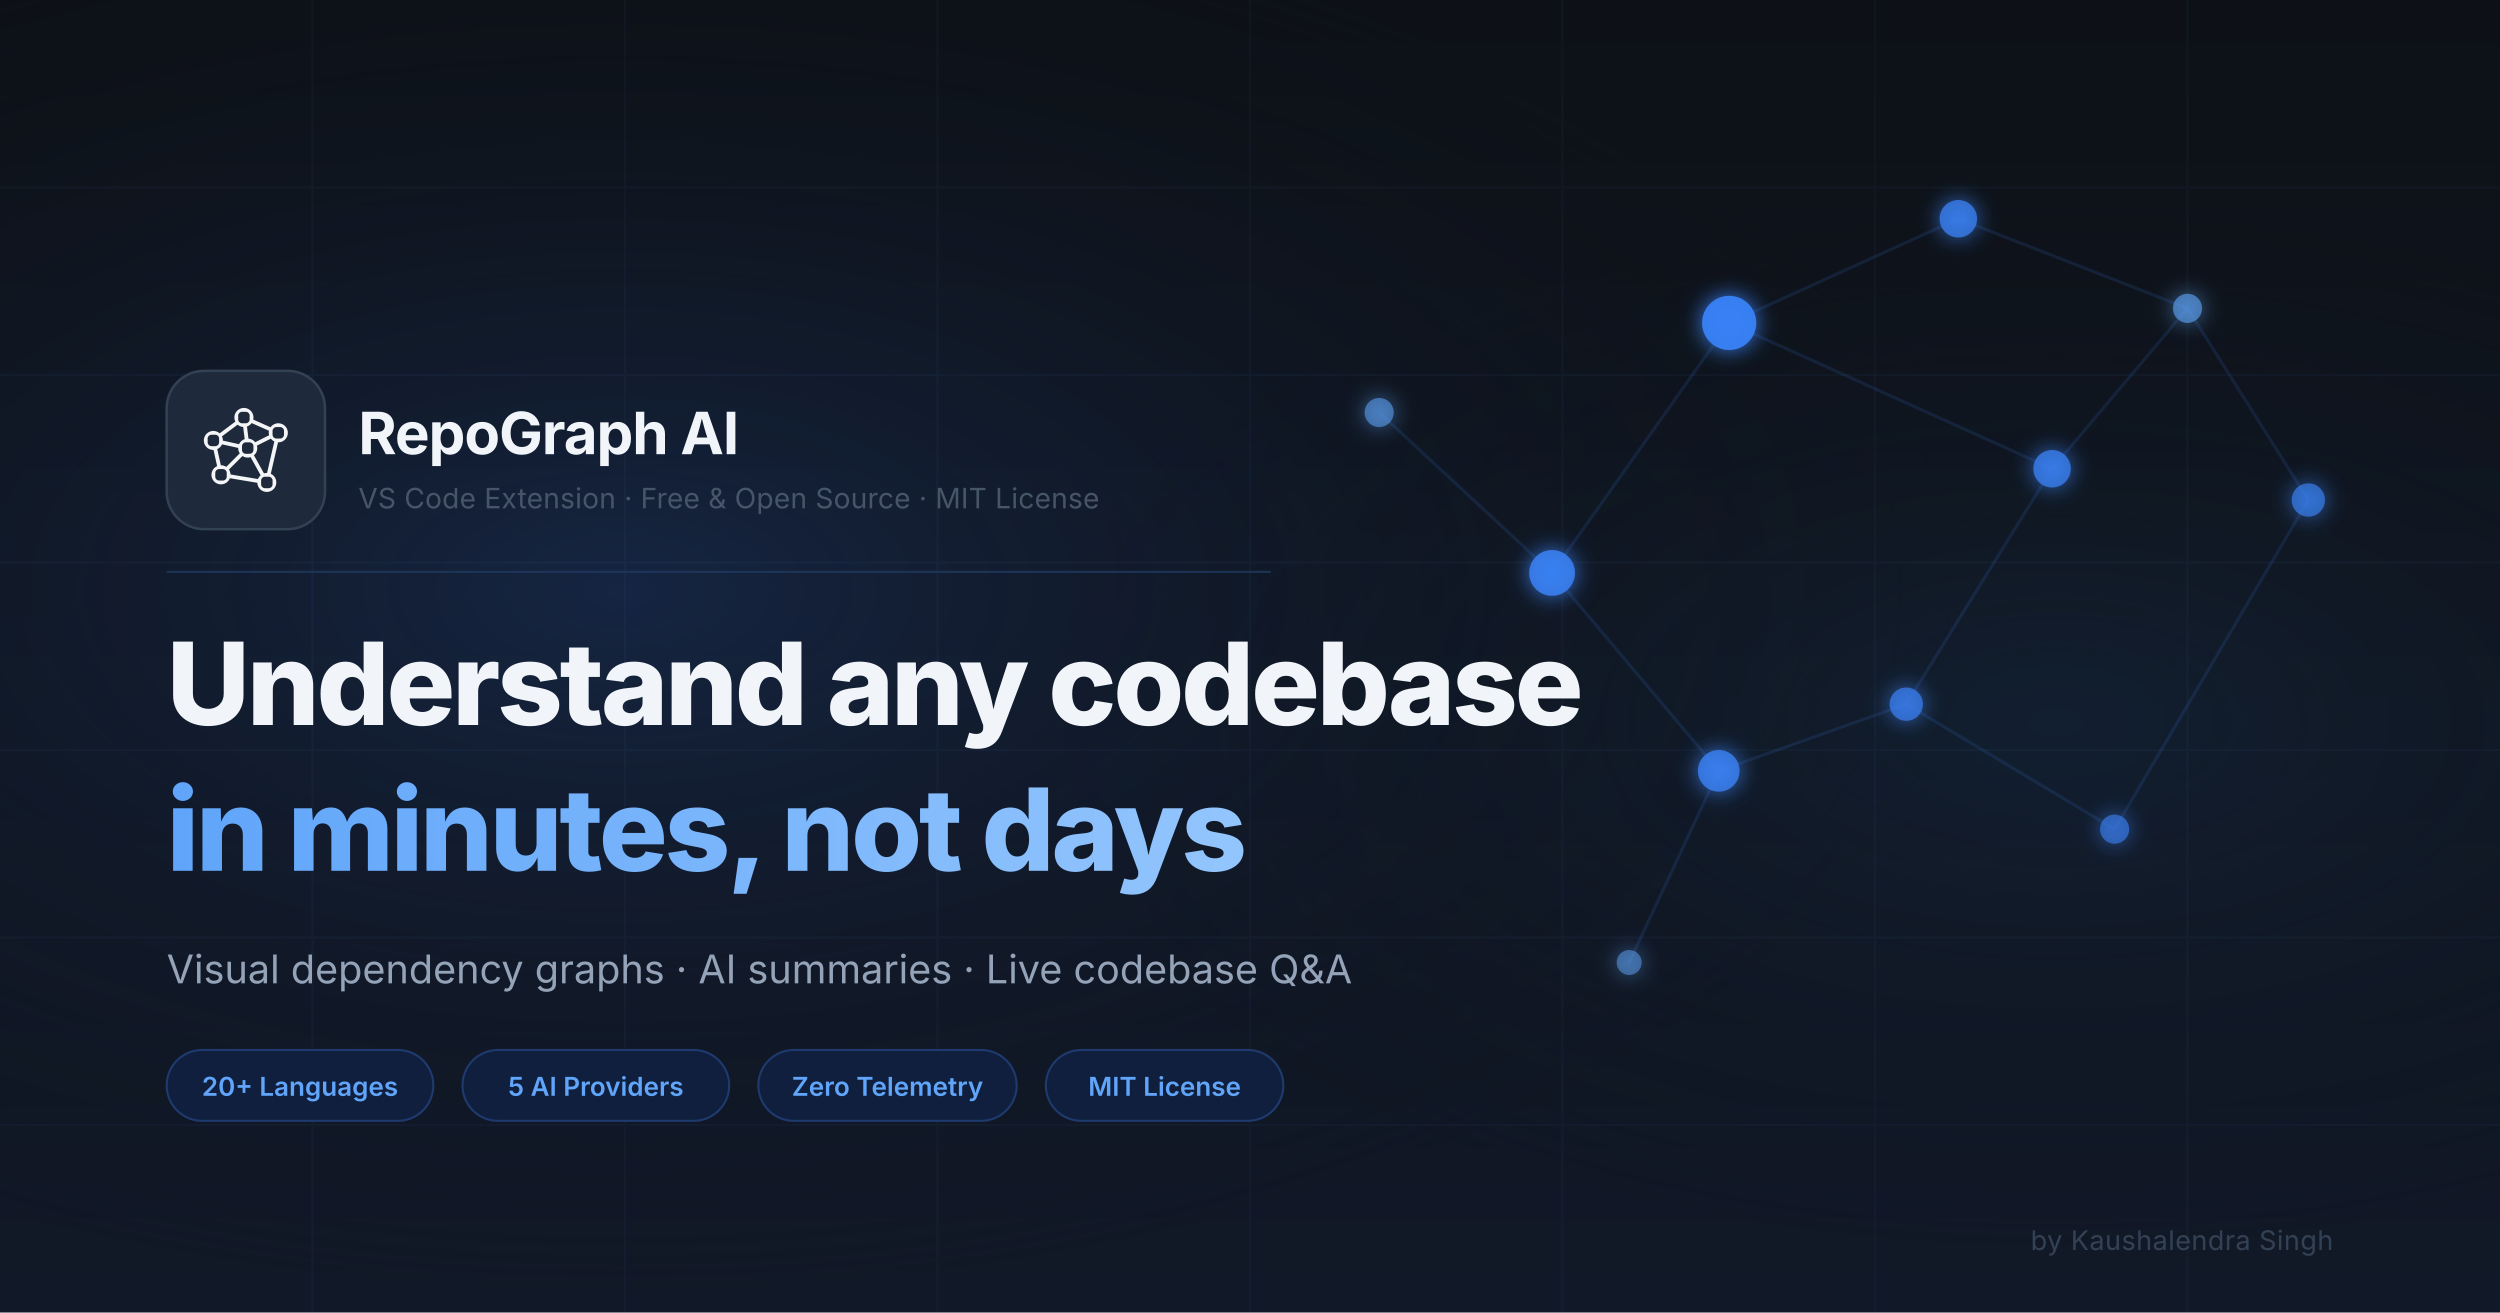
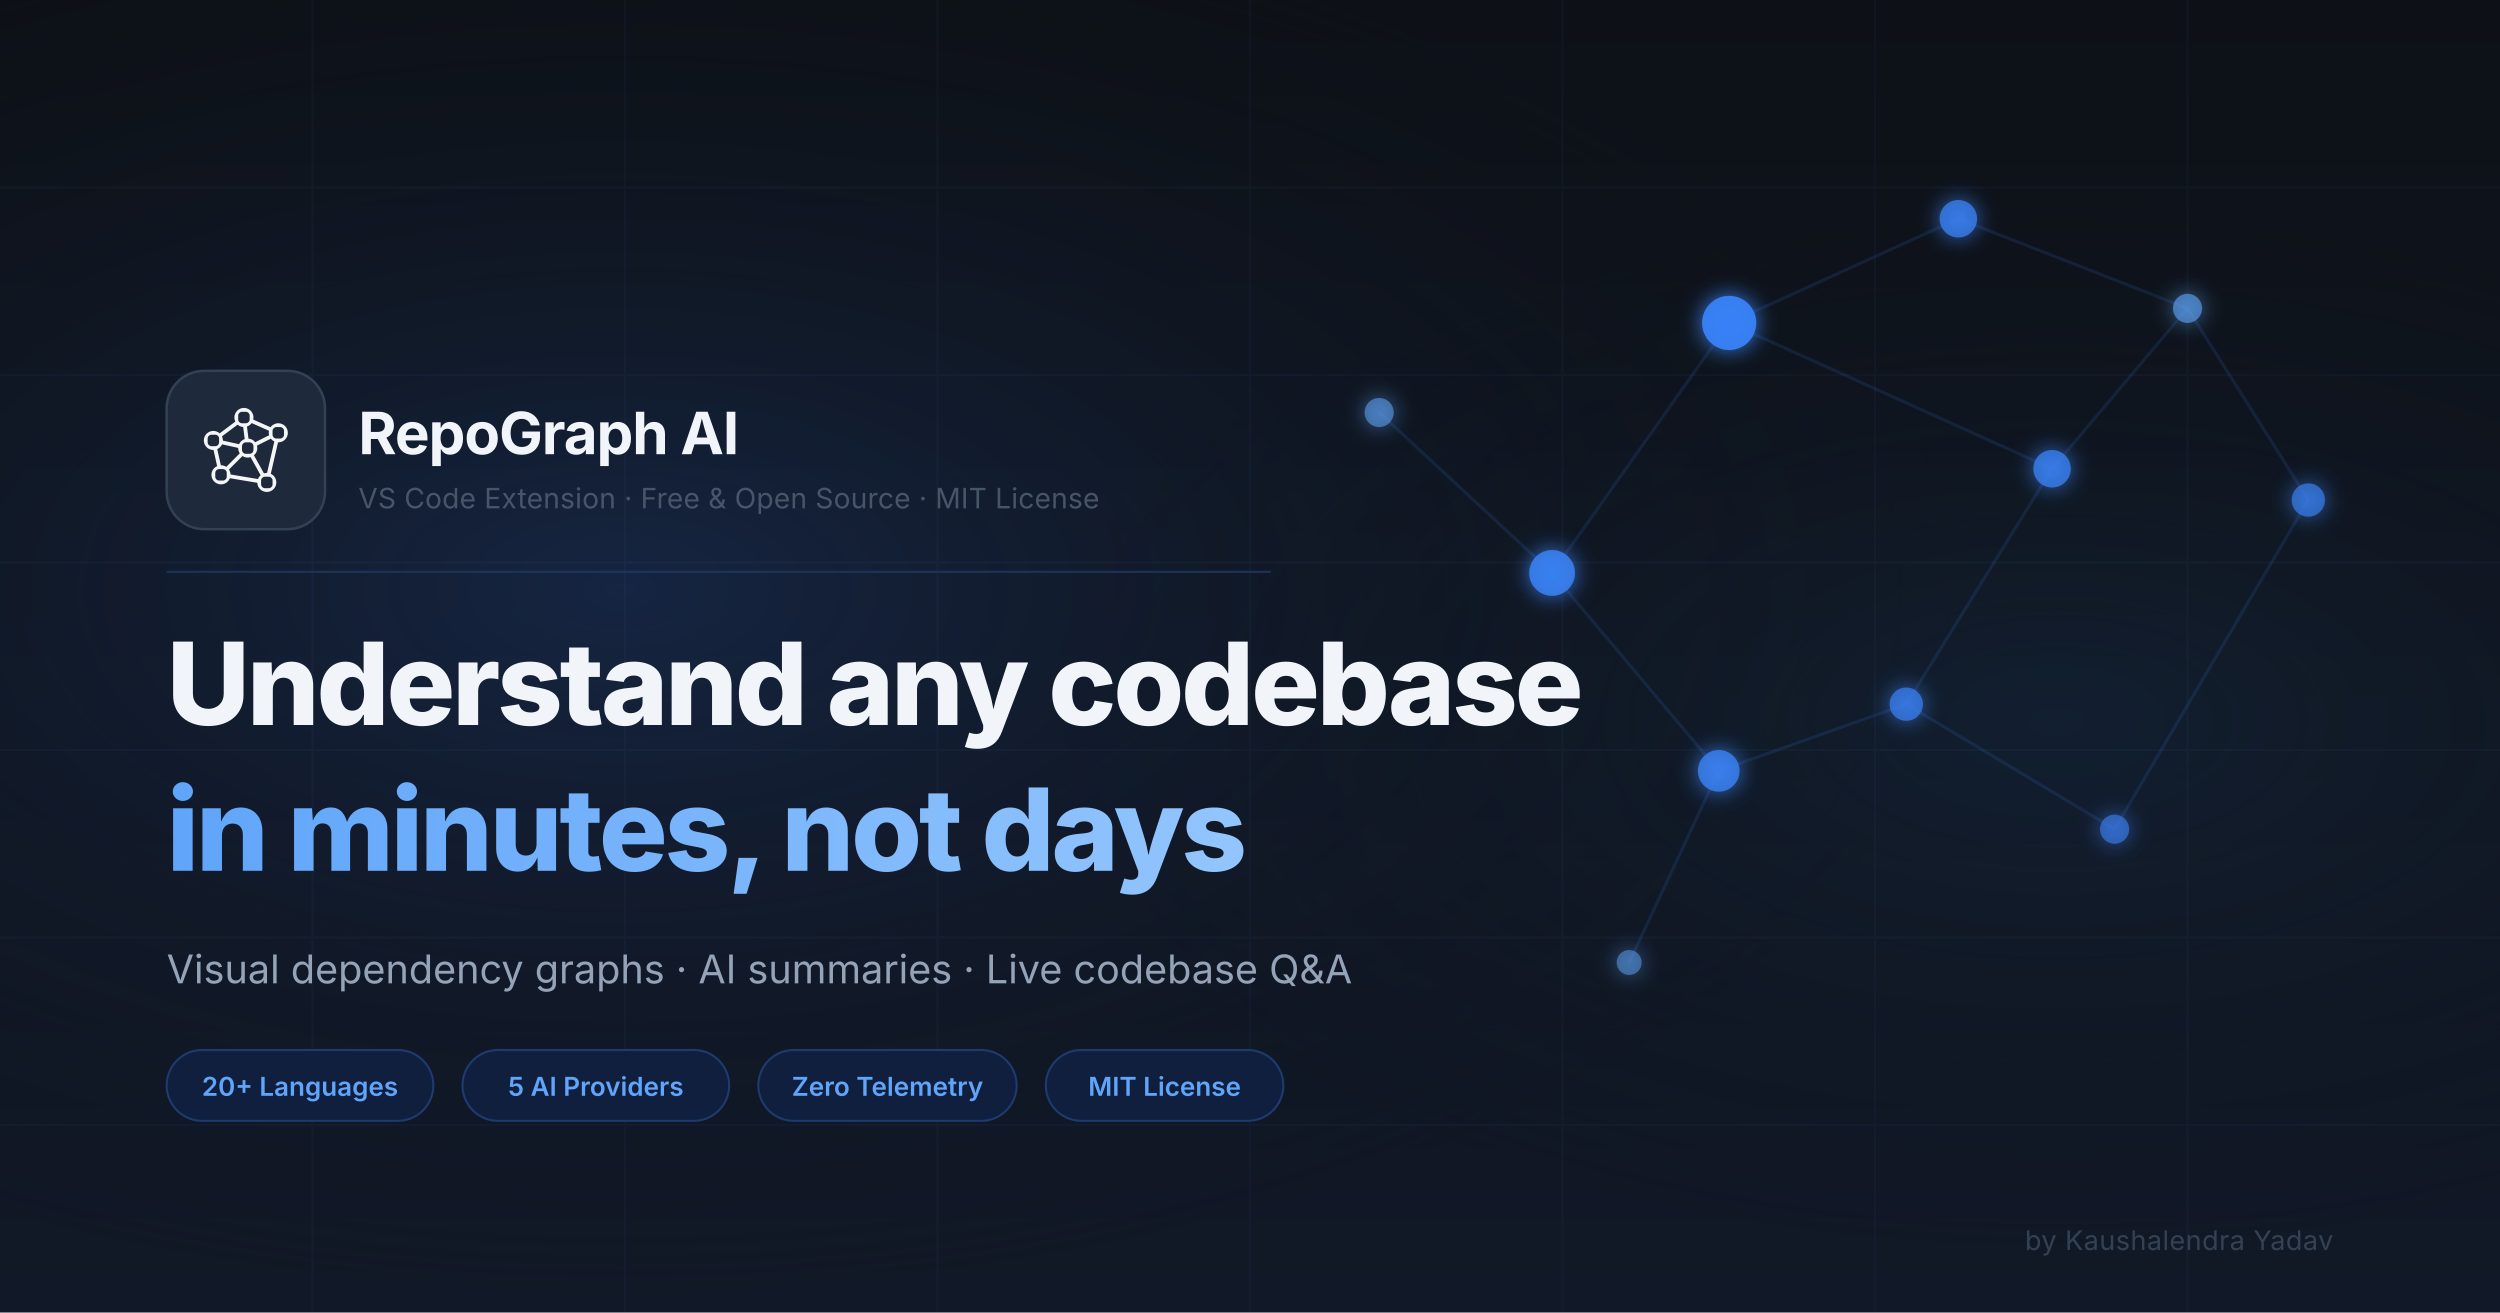
<svg xmlns="http://www.w3.org/2000/svg" width="1200" height="630" viewBox="0 0 1200 630">
  <defs>
    <linearGradient id="bg" x1="0" y1="0" x2="0" y2="1">
      <stop offset="0%" stop-color="#0d1117" />
      <stop offset="100%" stop-color="#111827" />
    </linearGradient>
    <radialGradient id="glow1" cx="25%" cy="45%" r="55%">
      <stop offset="0%" stop-color="#1d3a6e" stop-opacity="0.45" />
      <stop offset="100%" stop-color="#0d1117" stop-opacity="0" />
    </radialGradient>
    <radialGradient id="glow2" cx="82%" cy="55%" r="42%">
      <stop offset="0%" stop-color="#1a3a5c" stop-opacity="0.28" />
      <stop offset="100%" stop-color="#0d1117" stop-opacity="0" />
    </radialGradient>
    <linearGradient id="textgrad" x1="0" y1="0" x2="1" y2="0">
      <stop offset="0%" stop-color="#60a5fa" />
      <stop offset="100%" stop-color="#93c5fd" />
    </linearGradient>
    <filter id="softglow" x="-20%" y="-20%" width="140%" height="140%">
      <feGaussianBlur stdDeviation="5" result="blur" />
      <feMerge>
        <feMergeNode in="blur" />
        <feMergeNode in="SourceGraphic" />
      </feMerge>
    </filter>
  </defs>
  <rect width="1200" height="630" fill="url(#bg)" />
  <rect width="1200" height="630" fill="url(#glow1)" />
  <rect width="1200" height="630" fill="url(#glow2)" />
  <g opacity="0.04" stroke="#60a5fa" stroke-width="1">
    <line x1="0" y1="90" x2="1200" y2="90" />
    <line x1="0" y1="180" x2="1200" y2="180" />
    <line x1="0" y1="270" x2="1200" y2="270" />
    <line x1="0" y1="360" x2="1200" y2="360" />
    <line x1="0" y1="450" x2="1200" y2="450" />
    <line x1="0" y1="540" x2="1200" y2="540" />
    <line x1="150" y1="0" x2="150" y2="630" />
    <line x1="300" y1="0" x2="300" y2="630" />
    <line x1="450" y1="0" x2="450" y2="630" />
    <line x1="600" y1="0" x2="600" y2="630" />
    <line x1="750" y1="0" x2="750" y2="630" />
    <line x1="900" y1="0" x2="900" y2="630" />
    <line x1="1050" y1="0" x2="1050" y2="630" />
  </g>
  <g opacity="0.13">
    <line x1="830" y1="155" x2="940" y2="105" stroke="#3b82f6" stroke-width="1.5" />
    <line x1="830" y1="155" x2="985" y2="225" stroke="#3b82f6" stroke-width="1.5" />
    <line x1="830" y1="155" x2="745" y2="275" stroke="#3b82f6" stroke-width="1.5" />
    <line x1="940" y1="105" x2="1050" y2="148" stroke="#3b82f6" stroke-width="1.5" />
    <line x1="985" y1="225" x2="1050" y2="148" stroke="#3b82f6" stroke-width="1.5" />
    <line x1="745" y1="275" x2="825" y2="370" stroke="#3b82f6" stroke-width="1.5" />
    <line x1="985" y1="225" x2="915" y2="338" stroke="#3b82f6" stroke-width="1.5" />
    <line x1="745" y1="275" x2="662" y2="198" stroke="#3b82f6" stroke-width="1.5" />
    <line x1="825" y1="370" x2="915" y2="338" stroke="#3b82f6" stroke-width="1.5" />
    <line x1="825" y1="370" x2="782" y2="462" stroke="#3b82f6" stroke-width="1.5" />
    <line x1="915" y1="338" x2="1015" y2="398" stroke="#3b82f6" stroke-width="1.5" />
    <line x1="1050" y1="148" x2="1108" y2="240" stroke="#3b82f6" stroke-width="1.5" />
    <line x1="1108" y1="240" x2="1015" y2="398" stroke="#3b82f6" stroke-width="1.5" />
  </g>
  <g filter="url(#softglow)">
    <circle cx="830" cy="155" r="13" fill="#3b82f6" opacity="0.95" />
    <circle cx="940" cy="105" r="9" fill="#3b82f6" opacity="0.75" />
    <circle cx="985" cy="225" r="9" fill="#3b82f6" opacity="0.75" />
    <circle cx="1050" cy="148" r="7" fill="#60a5fa" opacity="0.6" />
    <circle cx="745" cy="275" r="11" fill="#3b82f6" opacity="0.85" />
    <circle cx="662" cy="198" r="7" fill="#60a5fa" opacity="0.55" />
    <circle cx="825" cy="370" r="10" fill="#3b82f6" opacity="0.8" />
    <circle cx="915" cy="338" r="8" fill="#3b82f6" opacity="0.7" />
    <circle cx="782" cy="462" r="6" fill="#60a5fa" opacity="0.5" />
    <circle cx="1015" cy="398" r="7" fill="#3b82f6" opacity="0.6" />
    <circle cx="1108" cy="240" r="8" fill="#3b82f6" opacity="0.65" />
  </g>
  <rect x="80" y="178" width="76" height="76" rx="18" fill="#1e293b" />
  <rect x="80" y="178" width="76" height="76" rx="18" fill="none" stroke="#334155" stroke-width="1.2" />
  <g transform="translate(96, 194) scale(1.833)" fill="white" opacity="0.95">
    <path d="M3.5 12c.015 0 .028-.004.042-.004l.94 4.226a2.497 2.497 0 1 0 3.345 3.173l7.182 1.197a2.491 2.491 0 1 0 3.527-2.36l1.902-8.238c.021 0 .04.006.062.006a2.5 2.5 0 1 0-2.03-3.95l-4.53-2.012a2.5 2.5 0 1 0-4.692.528L5.151 7.637A2.495 2.495 0 1 0 3.5 12zm1.018-.222a2.51 2.51 0 0 0 1.26-1.26l4.226.94c0 .014-.004.027-.004.042a2.484 2.484 0 0 0 .416 1.377l-3.54 3.54A2.483 2.483 0 0 0 5.5 16c-.014 0-.028.004-.042.004zm7.184-2.635a2.501 2.501 0 0 0-1.48 1.339l-4.226-.94c0-.014.004-.027.004-.042a2.472 2.472 0 0 0-.247-1.065l4.096-3.072a2.477 2.477 0 0 0 1.457.617zM14 11v1a1 1 0 0 1-1 1h-1a1 1 0 0 1-1-1v-1a1 1 0 0 1 1-1h1a1 1 0 0 1 1 1zm1.173 8.605L7.99 18.408a2.483 2.483 0 0 0-.407-1.285l3.54-3.54a2.405 2.405 0 0 0 2.123.29l2.632 4.74a2.494 2.494 0 0 0-.706.992zM6 20H5a1 1 0 0 1-1-1v-1a1 1 0 0 1 1-1h1a1 1 0 0 1 1 1v1a1 1 0 0 1-1 1zm13 0v1a1 1 0 0 1-1 1h-1a1 1 0 0 1-1-1v-1a1 1 0 0 1 1-1h1a1 1 0 0 1 1 1zm-1.438-1.994c-.02 0-.04-.006-.062-.006a2.466 2.466 0 0 0-.747.127l-2.632-4.74a2.411 2.411 0 0 0 .784-2.53l3.638-1.82a2.502 2.502 0 0 0 .92.731zM20 6h1a1 1 0 0 1 1 1v1a1 1 0 0 1-1 1h-1a1 1 0 0 1-1-1V7a1 1 0 0 1 1-1zm-1.939.963a2.301 2.301 0 0 0 .034 1.18l-3.638 1.82a2.483 2.483 0 0 0-1.763-.943l-.396-3.163a2.499 2.499 0 0 0 1.231-.908zM10 4V3a1 1 0 0 1 1-1h1a1 1 0 0 1 1 1v1a1 1 0 0 1-1 1h-1a1 1 0 0 1-1-1zM2 9a1 1 0 0 1 1-1h1a1 1 0 0 1 1 1v1a1 1 0 0 1-1 1H3a1 1 0 0 1-1-1z" />
  </g>
  <text x="172" y="218" font-family="-apple-system, BlinkMacSystemFont, 'Segoe UI', sans-serif" font-size="28" font-weight="700" fill="#f1f5f9" letter-spacing="-0.5">RepoGraph AI</text>
  <text x="172" y="244" font-family="-apple-system, BlinkMacSystemFont, 'Segoe UI', sans-serif" font-size="13.5" fill="#475569" letter-spacing="0.1">VS Code Extension  ·  Free &amp; Open Source  ·  MIT License</text>
  <rect x="80" y="274" width="530" height="1" fill="#1e3a5f" opacity="0.8" />
  <text x="80" y="348" font-family="-apple-system, BlinkMacSystemFont, 'Segoe UI', sans-serif" font-size="55" font-weight="800" fill="#f1f5f9" letter-spacing="-1.5">Understand any codebase</text>
  <text x="80" y="418" font-family="-apple-system, BlinkMacSystemFont, 'Segoe UI', sans-serif" font-size="55" font-weight="800" fill="url(#textgrad)" letter-spacing="-1.5">in minutes, not days</text>
  <text x="80" y="472" font-family="-apple-system, BlinkMacSystemFont, 'Segoe UI', sans-serif" font-size="19" fill="#94a3b8">Visual dependency graphs · AI summaries · Live codebase Q&amp;A</text>
  <rect x="80" y="504" width="128" height="34" rx="17" fill="#0f1f3d" />
  <rect x="80" y="504" width="128" height="34" rx="17" fill="none" stroke="#1e3a6e" stroke-width="1" />
  <text x="144" y="526" font-family="-apple-system, BlinkMacSystemFont, sans-serif" font-size="12.5" fill="#60a5fa" text-anchor="middle" font-weight="600">20+ Languages</text>
  <rect x="222" y="504" width="128" height="34" rx="17" fill="#0f1f3d" />
  <rect x="222" y="504" width="128" height="34" rx="17" fill="none" stroke="#1e3a6e" stroke-width="1" />
  <text x="286" y="526" font-family="-apple-system, BlinkMacSystemFont, sans-serif" font-size="12.5" fill="#60a5fa" text-anchor="middle" font-weight="600">5 AI Providers</text>
  <rect x="364" y="504" width="124" height="34" rx="17" fill="#0f1f3d" />
  <rect x="364" y="504" width="124" height="34" rx="17" fill="none" stroke="#1e3a6e" stroke-width="1" />
  <text x="426" y="526" font-family="-apple-system, BlinkMacSystemFont, sans-serif" font-size="12.5" fill="#60a5fa" text-anchor="middle" font-weight="600">Zero Telemetry</text>
  <rect x="502" y="504" width="114" height="34" rx="17" fill="#0f1f3d" />
  <rect x="502" y="504" width="114" height="34" rx="17" fill="none" stroke="#1e3a6e" stroke-width="1" />
  <text x="559" y="526" font-family="-apple-system, BlinkMacSystemFont, sans-serif" font-size="12.5" fill="#60a5fa" text-anchor="middle" font-weight="600">MIT License</text>
-   <text x="1120" y="600" font-family="-apple-system, BlinkMacSystemFont, 'Segoe UI', sans-serif" font-size="13" fill="#334155" text-anchor="end" letter-spacing="0.2">by Kaushalendra Singh</text>
+   <text x="1120" y="600" font-family="-apple-system, BlinkMacSystemFont, 'Segoe UI', sans-serif" font-size="13" fill="#334155" text-anchor="end" letter-spacing="0.2">by Kaushalendra Yadav</text>
</svg>
